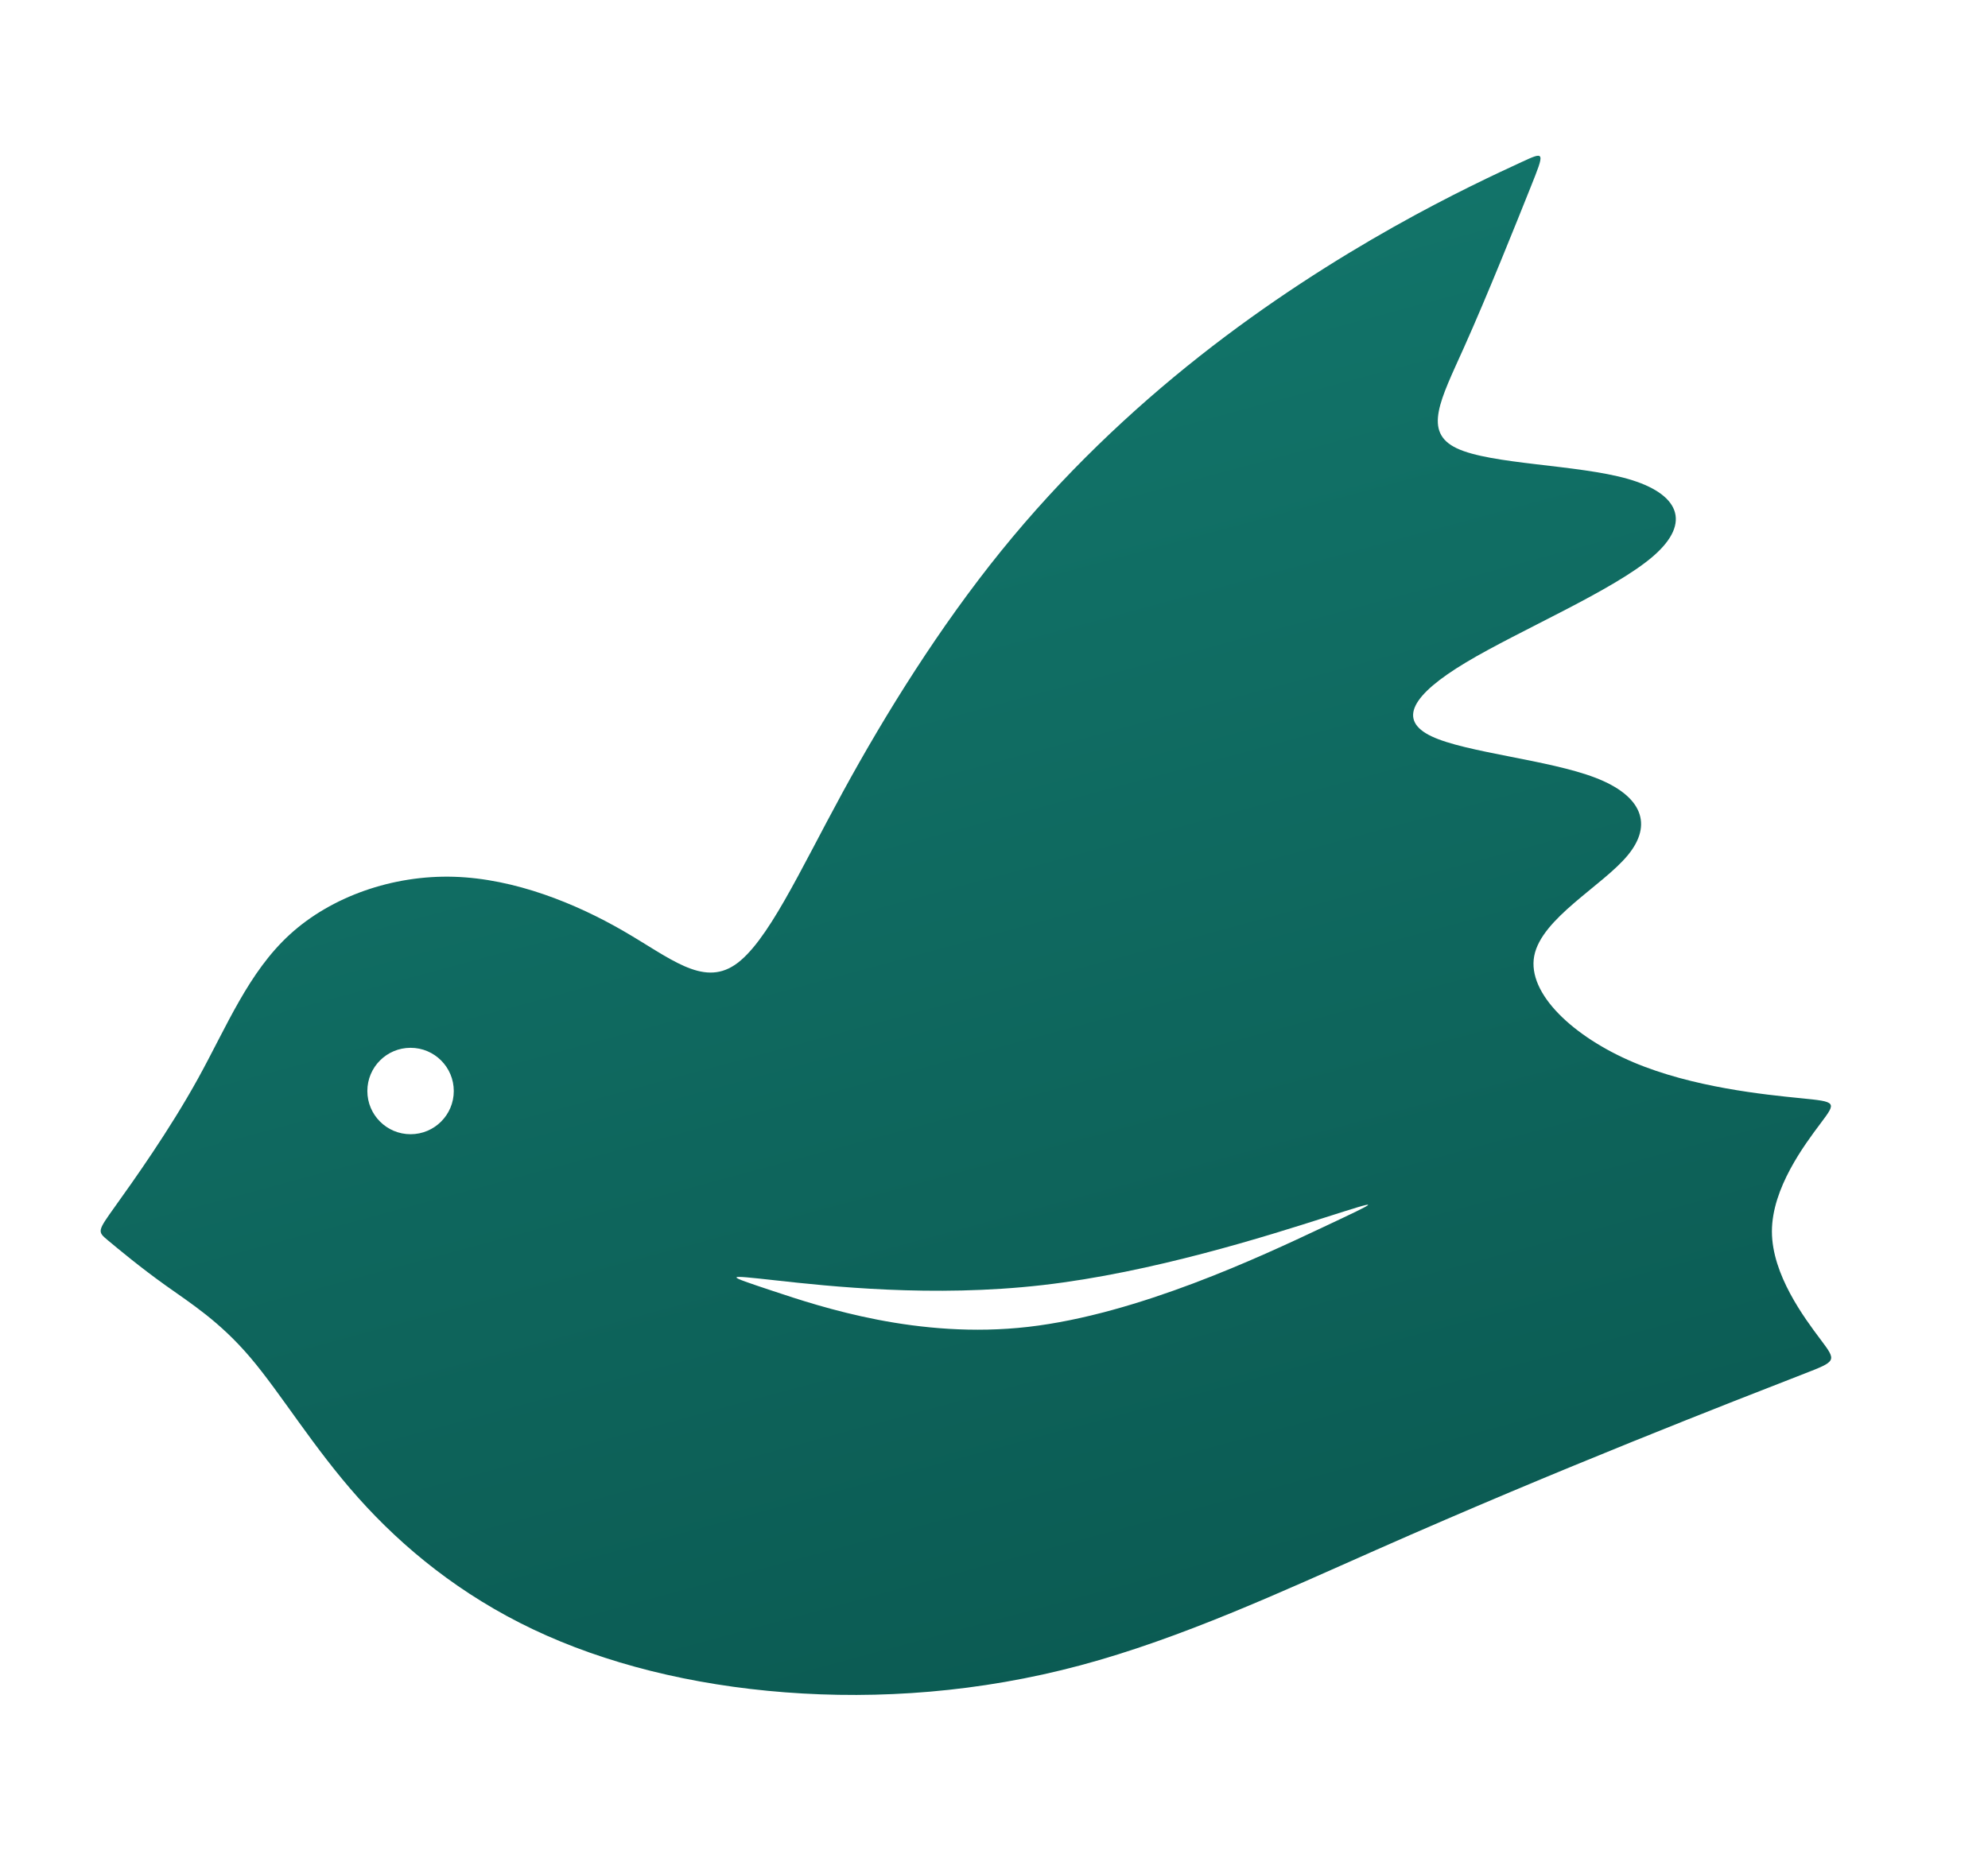
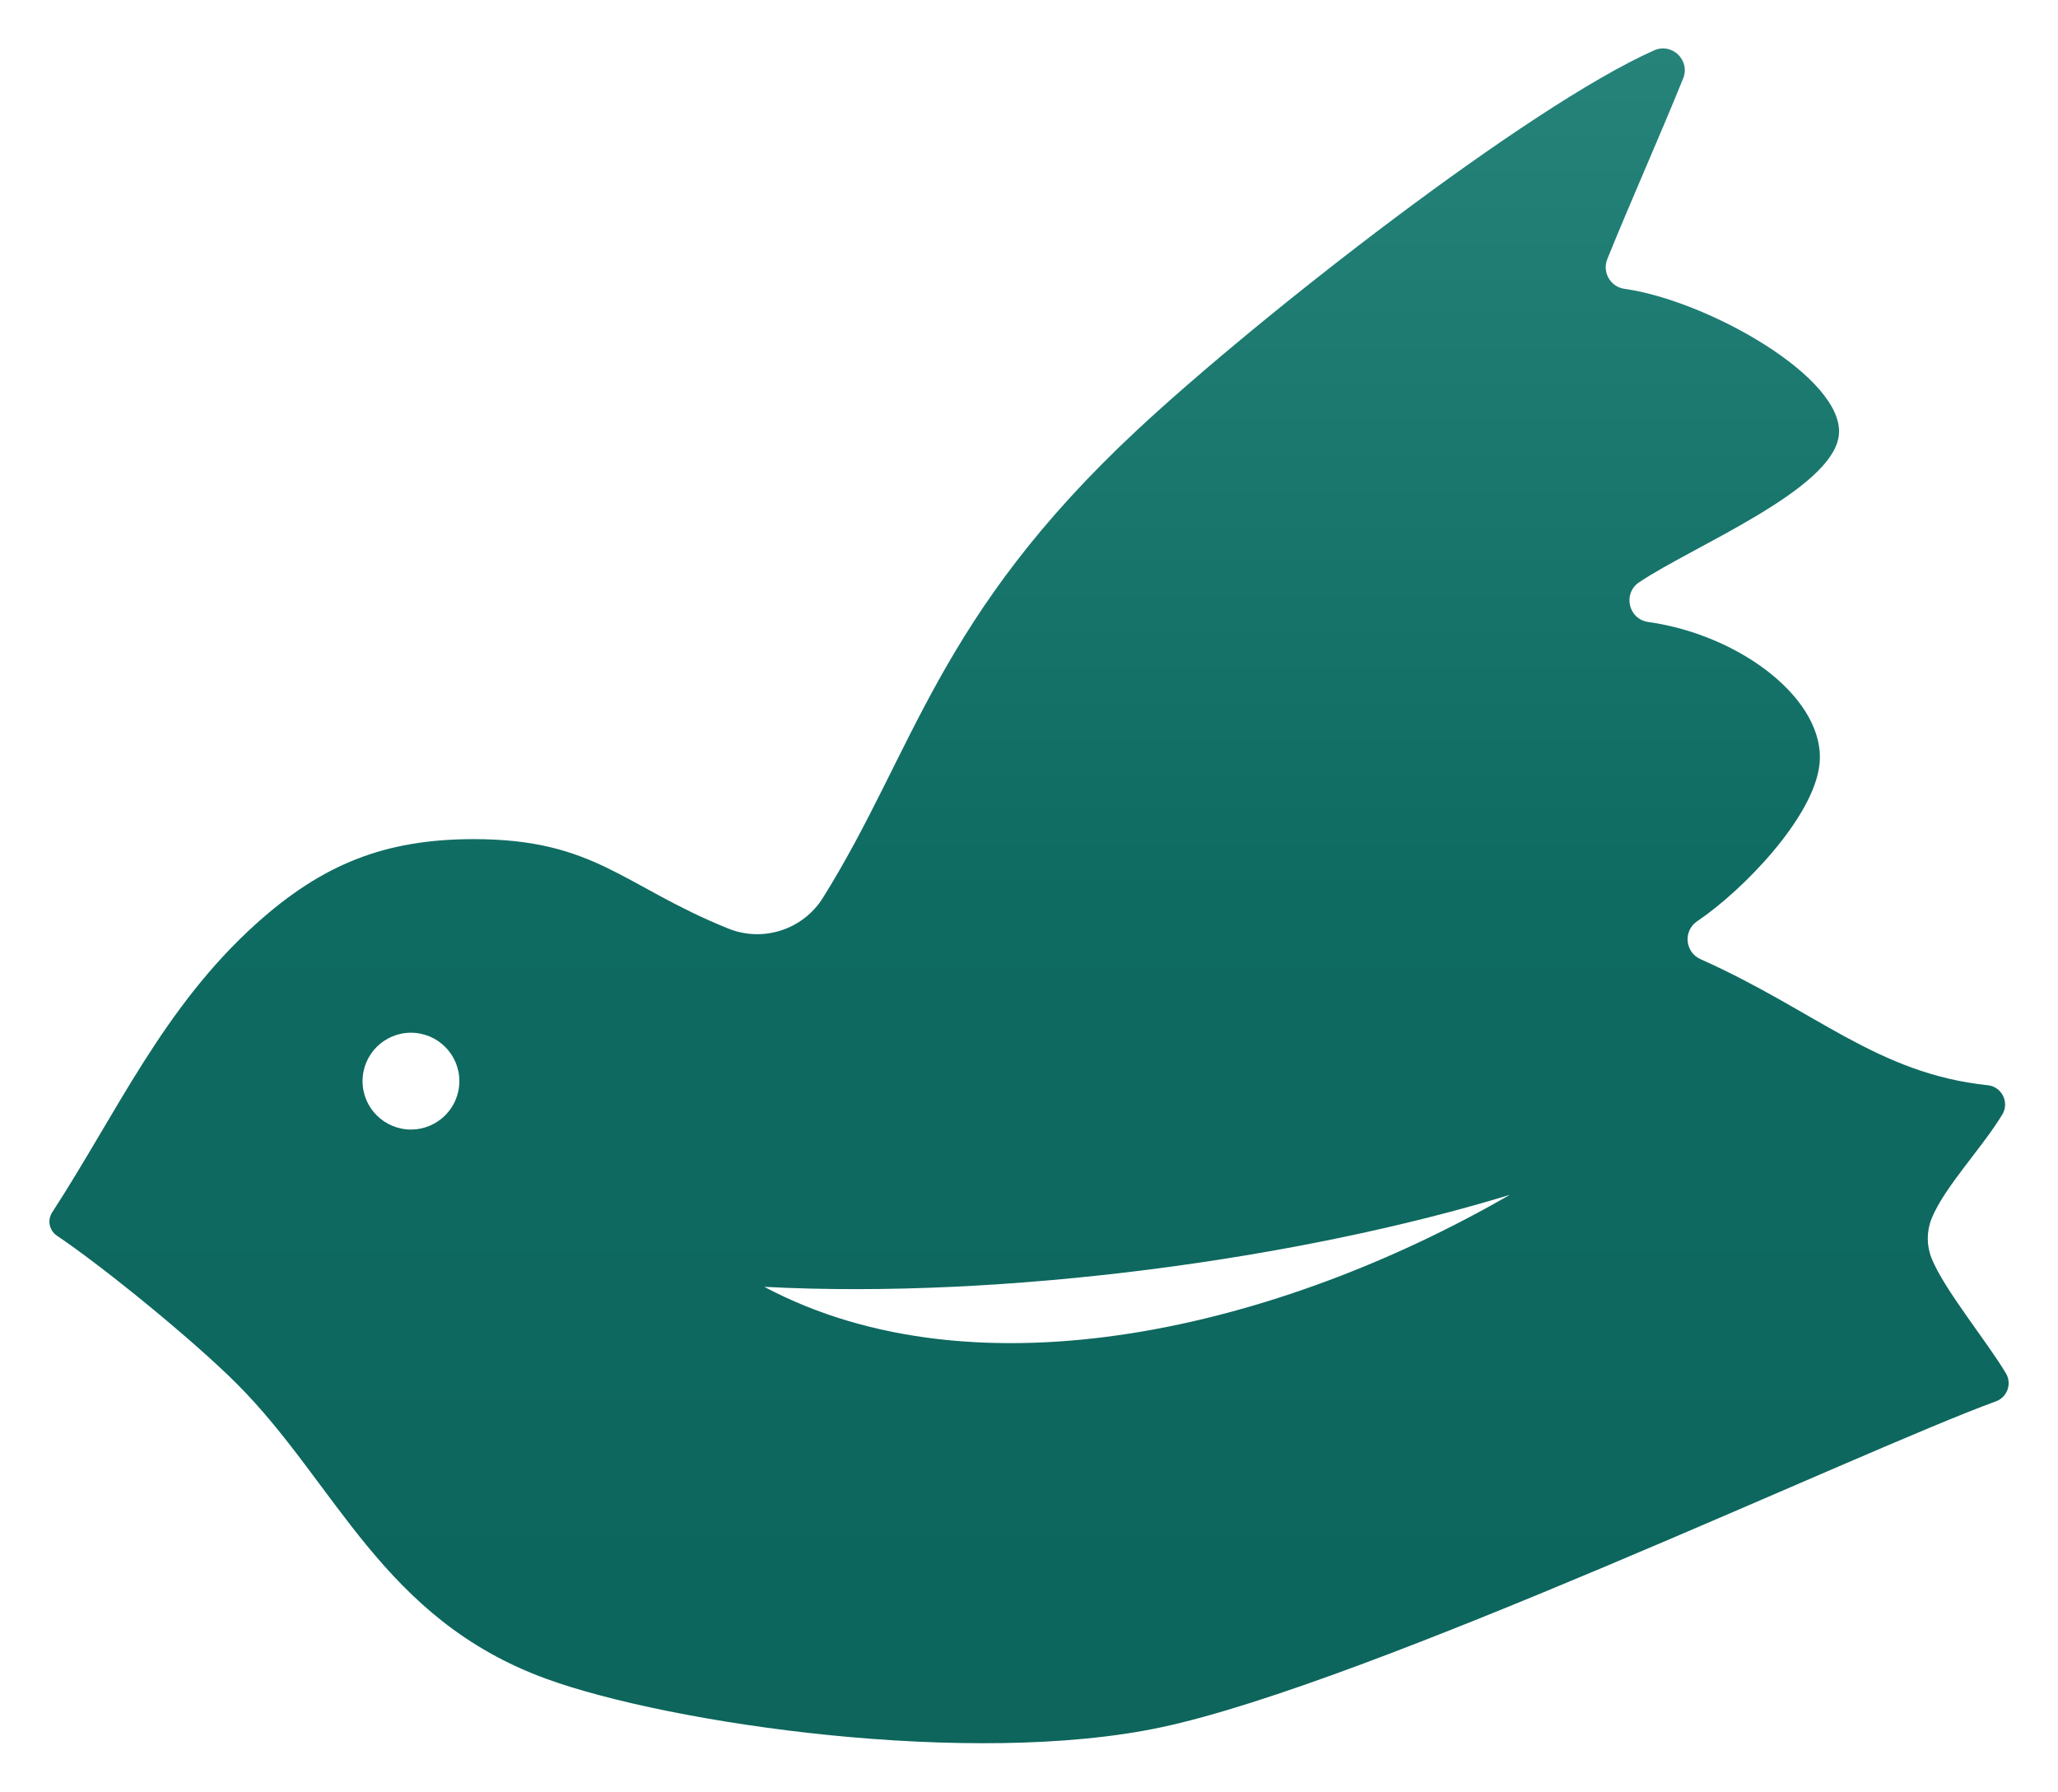
- <svg xmlns="http://www.w3.org/2000/svg" viewBox="8 -4 92 86" width="920" height="860">
+ <svg xmlns="http://www.w3.org/2000/svg" viewBox="0 0 84.95 74.03" width="340" height="296">
  <defs>
-     <linearGradient id="ink" gradientUnits="userSpaceOnUse" x1="40" y1="2" x2="60" y2="76">
-       <stop offset="0" stop-color="#13786d" />
-       <stop offset="1" stop-color="#0b5a52" />
+     <linearGradient id="devot-ink" gradientUnits="userSpaceOnUse" x1="0" y1="2.00" x2="0" y2="72.22">
+       <stop offset="0" stop-color="#25837a" />
+       <stop offset="0.5" stop-color="#0e6b62" />
+       <stop offset="1" stop-color="#0d655c" />
    </linearGradient>
  </defs>
-   <path fill="url(#ink)" fill-rule="evenodd" d="M13.333 51.833 C14.167 50.667 15.833 48.333 17.167 45.917 C18.5 43.5 19.5 41 21.417 39.25 C23.333 37.5 26.167 36.5 29 36.583 C31.833 36.667 34.667 37.833 36.833 39.083 C39 40.333 40.5 41.667 42 40.667 C43.5 39.667 45 36.333 47 32.667 C49 29 51.5 25 54.333 21.5 C57.167 18 60.333 15 63.5 12.5 C66.667 10 69.833 8 72.5 6.5 C75.167 5 77.333 4 78.417 3.5 C79.5 3 79.5 3 78.833 4.667 C78.167 6.333 76.833 9.667 75.75 12.083 C74.667 14.5 73.833 16 75.417 16.75 C77 17.5 81 17.5 83.333 18.167 C85.667 18.833 86.333 20.167 84.5 21.75 C82.667 23.333 78.333 25.167 75.833 26.667 C73.333 28.167 72.667 29.333 74.25 30.083 C75.833 30.833 79.667 31.167 81.833 32 C84 32.833 84.5 34.167 83.333 35.583 C82.167 37 79.333 38.5 79 40.25 C78.667 42 80.833 44 83.583 45.167 C86.333 46.333 89.667 46.667 91.333 46.833 C93 47 93 47 92.25 48 C91.5 49 90 51 90 53 C90 55 91.5 57 92.25 58 C93 59 93 59 91.5 59.583 C90 60.167 87 61.333 83.5 62.75 C80 64.167 76 65.833 71.667 67.75 C67.333 69.667 62.667 71.833 58 73.083 C53.333 74.333 48.667 74.667 44.333 74.333 C40 74 36 73 32.667 71.417 C29.333 69.833 26.667 67.667 24.583 65.333 C22.5 63 21 60.5 19.583 58.833 C18.167 57.167 16.833 56.333 15.667 55.5 C14.5 54.667 13.5 53.833 13 53.417 C12.5 53 12.5 53 13.333 51.833 Z M43.75 55.75 C46 56.5 50.5 58 55.583 57.417 C60.667 56.833 66.333 54.167 69.167 52.833 C72 51.5 72 51.5 69.333 52.35 C66.667 53.2 61.333 54.9 56.25 55.483 C51.167 56.067 46.333 55.533 43.917 55.267 C41.5 55 41.5 55 43.75 55.75 Z M25 46.5 A2 2 0 1 0 29 46.5 A2 2 0 1 0 25 46.5 Z" />
+   <path fill="url(#devot-ink)" fill-rule="evenodd" d="M2.309 51.059 C1.992 50.846 1.905 50.418 2.113 50.098 C4.803 45.955 6.706 41.626 10.538 38.174 C13.273 35.712 15.858 34.674 19.538 34.674 C24.551 34.674 25.698 36.611 30.049 38.369 C31.489 38.95 33.138 38.414 33.961 37.097 C37.749 31.035 38.674 25.481 46.938 17.774 C52.008 13.047 63.108 4.394 68.303 2.081 C69.043 1.751 69.807 2.489 69.504 3.24 C68.53 5.651 67.344 8.296 66.37 10.706 C66.151 11.249 66.499 11.853 67.079 11.935 C70.506 12.416 76.186 15.615 75.938 17.974 C75.701 20.231 69.892 22.573 67.682 24.063 C66.998 24.525 67.243 25.586 68.06 25.701 C71.9 26.24 75.414 28.948 75.138 31.574 C74.908 33.762 71.986 36.784 70.084 38.067 C69.498 38.462 69.576 39.347 70.222 39.635 C74.972 41.75 77.515 44.362 82.089 44.843 C82.671 44.904 82.993 45.549 82.692 46.051 C81.867 47.422 80.296 49.052 79.771 50.35 C79.558 50.879 79.558 51.47 79.771 51.999 C80.296 53.297 82.014 55.371 82.838 56.743 C83.098 57.174 82.899 57.734 82.426 57.906 C76.867 59.93 56.561 69.542 47.938 71.374 C40.09 73.043 27.64 71.231 22.538 69.374 C15.753 66.905 13.868 61.304 9.738 57.174 C7.983 55.419 4.311 52.41 2.309 51.059 Z M31.538 53.174 C41.525 53.698 53.732 52.006 62.338 49.374 C52.812 54.874 40.368 57.869 31.538 53.174 Z M14.938 44.674a2 2 0 1 0 4 0a2 2 0 1 0 -4 0Z" />
</svg>
